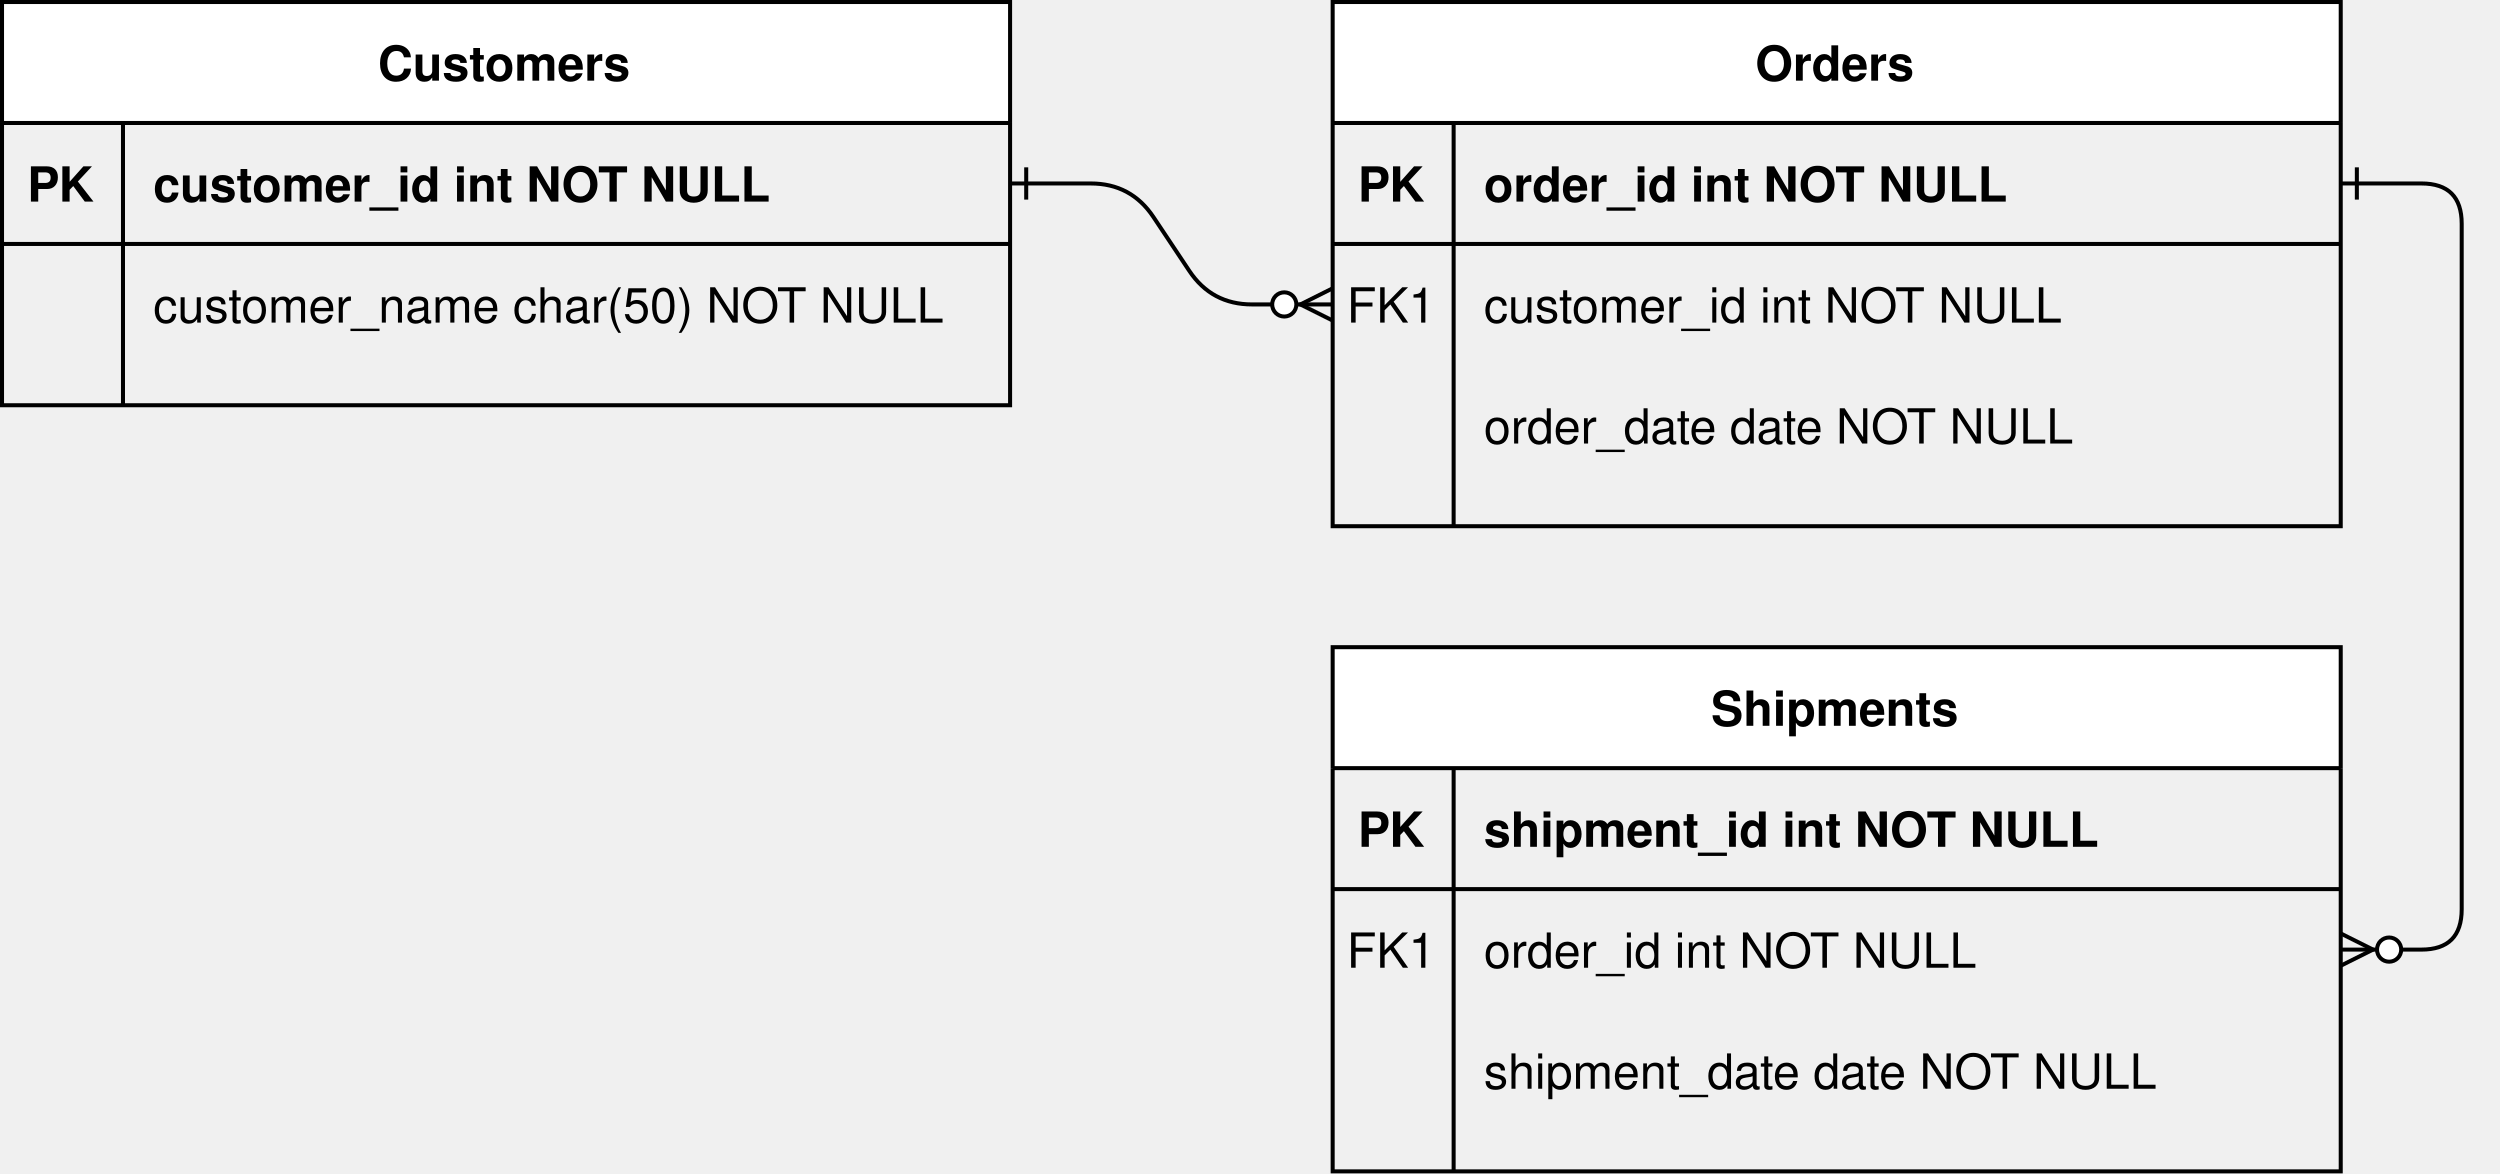
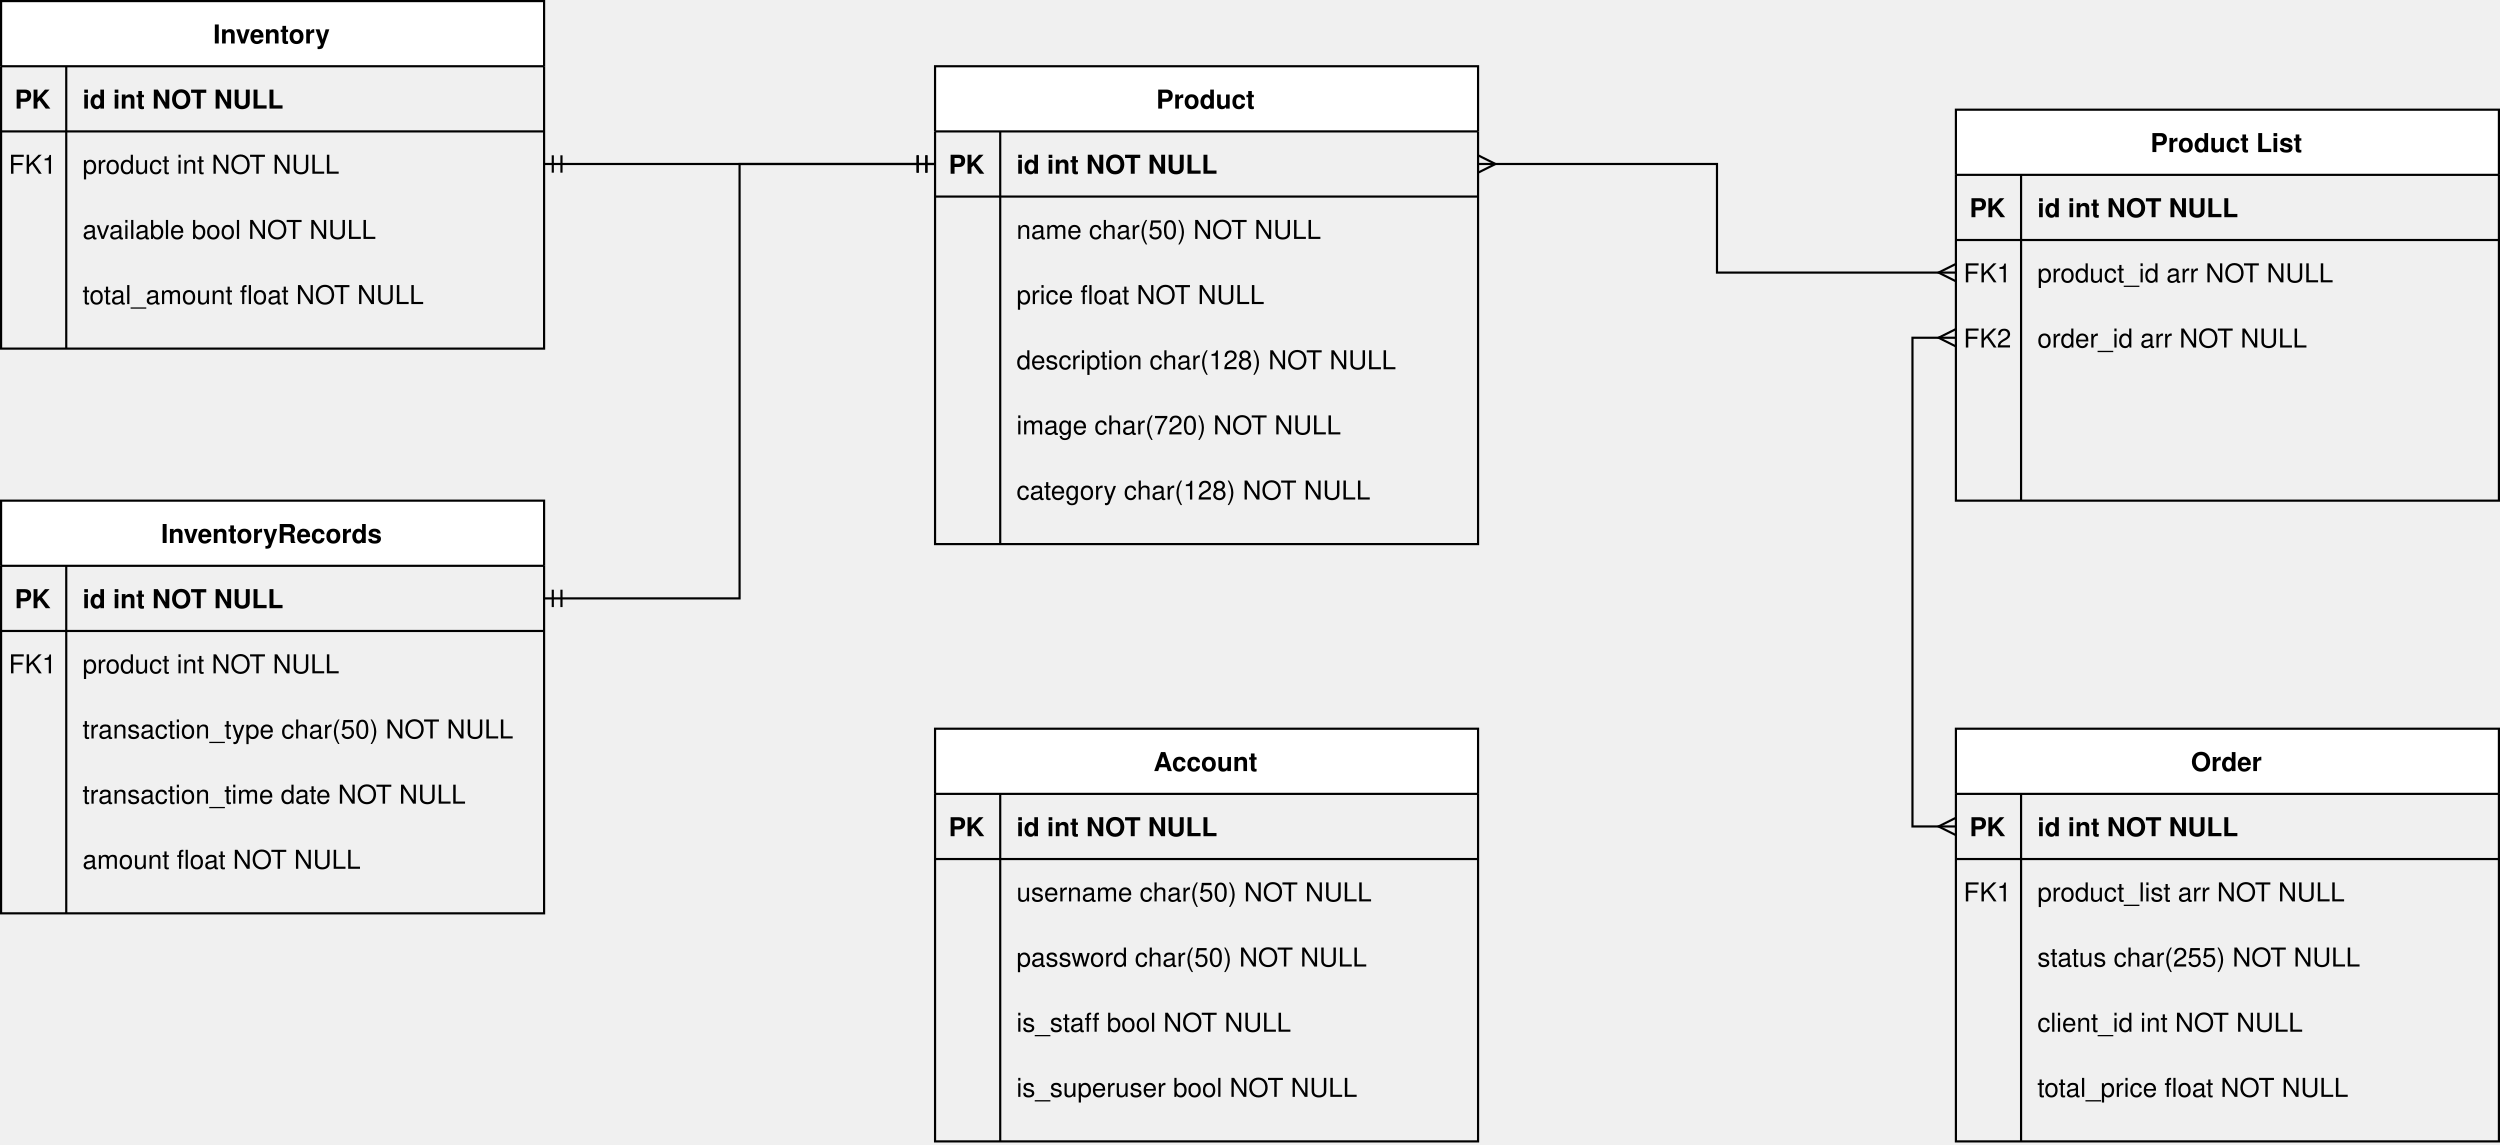
- <svg xmlns="http://www.w3.org/2000/svg" version="1.1" width="620px" height="291px" viewBox="-0.5 -0.5 620 291" content="&lt;mxfile host=&quot;app.diagrams.net&quot; modified=&quot;2021-02-26T13:28:51.896Z&quot; agent=&quot;5.0 (X11; Linux x86_64) AppleWebKit/537.36 (KHTML, like Gecko) Chrome/88.0.432.96 Safari/537.36&quot; etag=&quot;DoOVMJ1wQ4ouG0kxZQf6&quot; version=&quot;14.2.9&quot; type=&quot;github&quot;&gt;&lt;diagram id=&quot;R2lEEEUBdFMjLlhIrx00&quot; name=&quot;Page-1&quot;&gt;7Vttb5s6GP01SHcfVoEJSfuxYckmLbmr2m77eOWCA9YIRsZ526+fDTaEOGlhd2m8JlLUwMMTg59zfGyfJpbrz9cfKcziKQlRYgE7XFvuBwsABwCXv4nIpowMbgZlIKI4lEl14AH/RDJoy+gChyhvJDJCEoazZjAgaYoC1ohBSsmqmTYjSfOuGYyQFngIYKJHv+OQxWX02rPr+CeEo1jd2bHllTlUyTKQxzAkq0YIrdmYpEw+4h2ic5iilPErU0h/IGp5o5gx0dNbC4z5ayayryJCogTBDOdXAZnzcJDzlPEMznEiyrzV0FA2xG/njizXp4Sw8mi+9lEisFIwlM80PnC1qgMV7bb4gP9+uZn8sFn6aeV+Y9NpdDd4ei9bWcJkIesra8M2quAo5PWXp/xWmG3uUQIZJumovjJEaXgr0OVJo/ufiJJHMoUp7/wwZ5Cy+hpJZfoY88dzPzgqRZ7b/FzvmnzOnCxogJ7pD+hJSkIaIfZMYl8CHjbYJiv3EZE5YnTDE1Y1xyomxdv8UkFaFGXZZCmUTIqqBqt73BFcEEsOTLcn21HDUlFSNVF2XX5qG+adhno7DfV3GypLozXED7Y6XocKFnVhFHhjlHJbMsoZGEapnt1kgnP9u5TqNxsCtveqlNIZ9YWGiOYar7iiZ+KQwaeCQQUJ5BTmChbwSYlBnHL9LVkSkCSBWY6L9DIS4yScwA1ZMNWQOhvO8BqF9+UMJnI5/ya8sVxSTMwFitXiMkxwlPLjgFNO3HFIUc6fZQJzJjMOknKJKEPrZ1mksPF2QFbDfYtlwNvHMtc+TKgGgl3hcl8WAAUU7zrDMLnnCwWYRgVmTUhEXUNKskc1+kQgE0RDdLRE5VRdFJ8PdZ8kRCCbloJQpBWd84b8xbvr21ee5fEH8Pm5U5/zl0inzCdpzijEBRyIA7VCAqwhI5m8T4Jm6jGoLKY4fiKM8Zn/EKzP0vplrCW2bktoj4ZsT0P27nMXbAnv6ywpVDvGYYjSckiKdSKs8d4D5d76VzXfBWN3ILbEw22NxxYA7mvW39PqT4QQ/sc/5APr1i5V+98vj+Lv18nEqpa6JsGjdLHMHeYZDHAaTcpP9nfw846B39o6OJ7Aa+LZP2el3L8q+zNK2T+1Ug40ZMefnS7gvtJYbAlAvzUAp5LGa63gwSLnfS7VEeyRRuOweFEX/zhYpujgzUUHj6ODN6fWQeUa/ia0ZqngTevyn0oFHd3PK1eIIWSIx+XbWchge7RMkUFH3zk/xDibF6J18To0rwNct5S343kdjr4lPqOpq8Pm2mm/OzPF7XD07fZbsjsq6ho8nekb5FwK4sXz6AqiMbOcvjc+I8nssNzsLpkntz0cfRv+V/seFVcN1kh981yZwmdle3TAyhQpBP9vd3yRQoOdD6BvxQ0cfC3rXxHVXB1U5d23VjxD96MDYsaooW5/+NLDv9gf1tZXOzp/1cM+GmQX+6PlcPz77A/wtu0PYL79AXT746V/ap6T99EBQWOmuIv3cSy9PLn3AXTvw8DB2Lb+5hsfQDc+KnVM4Vys9IMY0n88+93ZLPpNskD4af3jlvKr4PUvktzRLw==&lt;/diagram&gt;&lt;/mxfile&gt;" resource="https://app.diagrams.net/?libs=general;er#Hbrunocamposal%2Fekommerce%2Fmaster%2FDER-ekommerce.svg">
+ <svg xmlns="http://www.w3.org/2000/svg" version="1.1" width="1151px" height="527px" viewBox="-0.5 -0.5 1151 527" content="&lt;mxfile host=&quot;app.diagrams.net&quot; modified=&quot;2021-03-08T19:41:53.721Z&quot; agent=&quot;5.0 (X11; Linux x86_64) AppleWebKit/537.36 (KHTML, like Gecko) Chrome/89.0.439.82 Safari/537.36&quot; etag=&quot;RpSa9eDzTkPslUKpKzpz&quot; version=&quot;14.4.3&quot; type=&quot;github&quot;&gt;&lt;diagram id=&quot;R2lEEEUBdFMjLlhIrx00&quot; name=&quot;Page-1&quot;&gt;7V1bc6M2FP41nmkfkjEQfHmMnct21ulmsmm7fcooINt0MaJCTuz++kogfInAxgbMiWHHs7GEuJ1P+iR950huGcPZ4p4if/pAbOy29La9aBk3LV3XuprB/4icZZRjipTImFDHloXWGd+d/7DMbMvcuWPjYKsgI8Rljr+daRHPwxbbykOUkvftYmPibt/VRxOsZHy3kKvm/uXYbBrl9sz2Ov8LdibT+M5aWx6ZobiwzAimyCbvW1l4we6Ix+QjPmI6Qx72GD/ygOhPTFvm7ZQx8abXLf2Of8ai9OWEkImLke8ElxaZ8Wwr4EXuxmjmuMLMGxcayAvx2xm3LWNICWHRt9liiF2BVQxD9Ex3KUdXdqDiuhlOGF68LUc/28z78m78yR4eJo/d1wuJ/Rty59K+36gdPR43EFvGVue28sVXhl5F1iBgiDJZOYw2z+BwM+R4/FTjRgvTrov8wAmLRzlTx7VHaEnmLL5QnBqMnQW2n6K6IcryajLiFxNJcXFh5e/yYcRh5DoTj3+3+KuLOw4oDvizjFDAZAnVONJeb5gyvNjIksa6x2SGGV3yIvKoGVcp2VCuTDNKv6+rnR6XmW5Wub7MRLIeTVbXXsPDv0iEDkDLUNBKBYq/OnOQ+8SbIPImIWbbkAi72pT4z4hOMJMZPnGERW/fcNQIQuM7rjskLhHIesTDcbHw5cwB//DXHbYvzZbJH2DI09o6zT+iOGVD4gWM8hoiboU5UO9YgDVgxJf3cfE4fgwqjSm+vxLGeJtKg3Vnrd6PtcTWaGeD1igL2SsF2cevh2BL+LuO3ZDNpo5tYy9qkoKB0RrvBCgT7b+y+UcwPjbEjHgYmfHYAMA4pf1Nxf68+FBvXbedkP5///Ys/v9jNGqtug9IwMSMGJUdBD6yHG8yis7sfEDOLAO5RXpL0k+JZKfOHNkukSM7VXNkV0H27qsGsC1mBKCTGYCqSLGnGNynxJ5b7MV1AhaN5z9wIzgw9hJj4WhBIcJ+Q4TlEGG/aiKMp+JHQguLBvuZzV8VDWqaYm4+/WXzQKgcU0R/4VPFX+vCg9nhqoAHe/9O+VDeubof3Ty/eU/W/XOgX1yp8NWSCBXIsnJjKhFq+gmZMBlbVb8C2PYy2X9H3a2ECpOfR1WgLNfh7/DCT9MT5srgsMjIg0WCBYYIVZGpIcJiiNCsnAhVAQtg48vRtq6AEaEqMzHCkPviU8fC/AC3Jqo1GaYABmV2rKk92W+e4C0iL15z79eF8cH9lXmwp3VKw6zWHdgB/hYtu2wPxQGmqR3YOXnAVlUXsMyhdmmND+xA7MD0bqqvpEZMeYD6eDhTVu4G01S3zKf2g63qKmBqVH0p0hN2VqJHkVBBYcL4Zg0TFs6ElfvB9HzKPiwaXFVUuDQYm3fD3ugNOW5oLb39SohbFyY8AC0w8m8zJjxa/o3IEbIjTB0UAmx9mQDYUXkB6b/qiDDSf9GMzMMBYe0F4BTEwAwMVQH4MR7TN/Jv74P4m9XBtcKweLwa8Tfj0OTzib/6eYu/OnzxV08Uf5PEjTopvwcAB6Zba0b5ZdFk5cqv/okG+fvtD1/21dVBvodmQuoIw37Ndm2ifg8AC4rckQBeLYnwqGi33XLHKYXfRGzjC38GIjxm7hzVXThqh6EK7U2c226ooNCgoWr2DQ0WQ4PVq75Gvg0hwPNgVHkB8aCqQdk4sKjjM4d48bhQ03vnMjAsEjQwjJgvVL5hRMjrIIx82z/AZ0QTGCOqcpMzEzt4SS7s6mczSS4SLjBcmE9RarhwBxf2KufCfAoIfC7sweLCK1WVsBDDk3BFUTM03IEYGDpUALy2rCieIwWmzxUSsAezg0ICDtkO8bK98U8rCbwmPuD4drmzJztleEDi433q6ICjYqdgdWx1jA0oEDYovVsTGVASQZ4yMCDx8T5RXMAx1gcW+6tOq+YBpucZGVAgXFBoMOfueQ0Pwo0LSNipD2DTO978UdWFw4SartjbR0HwTqjdUOEuwKBwYcIiiIYLC+HC6oMDci6YAE+Gafp7VWSYsIhB7p4SvAQMjcets1oiWyRkYOiw+fGAsuiw8siAnAsj4NNhBxgdJogSKzqc+5iKSXNDiWmwQaHEuI1u4IHtCY4FU048UzIhHnJv17kDSuaejW1pvXWZEQnNLsTxfzBjS+kwQ3NGeNaUzVx5NHSnXYtfi+MZt08z5NnfQtzCA3eOeIfw2tizk4rx7I1C0RuIx07FJt4/icypJUvtXBHGYlJPK6ilqCAUu4g5b9tPUjxq6kR4tbslbz98fhakNrMauTSVTS6NrN1UIb/xlgydOqeu0Rgkn9/MhLPOOfn5EvYcOG9PZlSb4YxKTHVSXItNLovEDszQpAnkLospK/domupMHPIml0dBACyU21QnyOe4yWWRUIFhwiaMuywmrNynaZ55FLcJLIo77vo2d3ajyAuQJdb4vbCl34R57AQOCil2mt99K4sUq3dudvKpJOBZsQPsh986qnKxxYpOGPxmI4ZrzIhpoIFhxCYCuDRGrNy/2TnzIOAOsCjgjjoub/b+3YMVFCLsdhQ8TuDUxAuH/dj4/re41KUpUzcLeeUwsYwTHn/fH5uJjbNEcn1amIrPg+BA3ene2utA1VNW05zGgdpVu8rV7tDtkRM0K0L5EfPjTwR2s3pPe6W17ForYfl8dd0U1obiPe2qPe6Ze0+7wLSxnqqNNd7TA7GDMgbq13q9fL65yB6mrNx72lc94+fmPe0DWyPfVx3W0nv6Ei6WR5TWeEKYhhYUMuw1voKyyLByB2pPdRXcfT0vbawHzFvQU70FhNqYNlSYjhUYKmzGhWVRYfVu016+kEn4RAhsVNj7FNvRlsl2wAd+fVXRaNiuILar3CXaP/PtQPrAtgPpqyNtgPYuc5oLfLuPflfB4+z9nsvWfqfnsnXiJaMHiSSn8Xj2e1XWjXY964aRsWqkTRrzVg2epISwjWP3FPnTB2JjUeJ/&lt;/diagram&gt;&lt;/mxfile&gt;" resource="https://app.diagrams.net/#Hbrunocamposal%2Fekommerce%2Fmaster%2FDER-ekommerce.svg">
  <defs>
-     <clipPath id="mx-clip-330-30-30-30-0">
-       <rect x="330" y="30" width="30" height="30" />
-     </clipPath>
-     <clipPath id="mx-clip-366-30-214-30-0">
-       <rect x="366" y="30" width="214" height="30" />
-     </clipPath>
-     <clipPath id="mx-clip-330-60-30-30-0">
-       <rect x="330" y="60" width="30" height="30" />
-     </clipPath>
-     <clipPath id="mx-clip-366-60-214-30-0">
-       <rect x="366" y="60" width="214" height="30" />
-     </clipPath>
-     <clipPath id="mx-clip-366-90-214-30-0">
-       <rect x="366" y="90" width="214" height="30" />
-     </clipPath>
-     <clipPath id="mx-clip-330-190-30-30-0">
-       <rect x="330" y="190" width="30" height="30" />
-     </clipPath>
-     <clipPath id="mx-clip-366-190-214-30-0">
-       <rect x="366" y="190" width="214" height="30" />
-     </clipPath>
-     <clipPath id="mx-clip-330-220-30-30-0">
-       <rect x="330" y="220" width="30" height="30" />
-     </clipPath>
-     <clipPath id="mx-clip-366-220-214-30-0">
-       <rect x="366" y="220" width="214" height="30" />
-     </clipPath>
-     <clipPath id="mx-clip-366-250-214-30-0">
-       <rect x="366" y="250" width="214" height="30" />
+     <clipPath id="mx-clip-900-365-30-30-0">
+       <rect x="900" y="365" width="30" height="30" />
+     </clipPath>
+     <clipPath id="mx-clip-936-365-214-30-0">
+       <rect x="936" y="365" width="214" height="30" />
+     </clipPath>
+     <clipPath id="mx-clip-900-395-30-30-0">
+       <rect x="900" y="395" width="30" height="30" />
+     </clipPath>
+     <clipPath id="mx-clip-936-395-214-30-0">
+       <rect x="936" y="395" width="214" height="30" />
+     </clipPath>
+     <clipPath id="mx-clip-936-425-214-30-0">
+       <rect x="936" y="425" width="214" height="30" />
+     </clipPath>
+     <clipPath id="mx-clip-936-455-214-30-0">
+       <rect x="936" y="455" width="214" height="30" />
+     </clipPath>
+     <clipPath id="mx-clip-936-485-214-30-0">
+       <rect x="936" y="485" width="214" height="30" />
    </clipPath>
    <clipPath id="mx-clip-0-30-30-30-0">
      <rect x="0" y="30" width="30" height="30" />
    </clipPath>
    <clipPath id="mx-clip-36-30-214-30-0">
      <rect x="36" y="30" width="214" height="30" />
    </clipPath>
+     <clipPath id="mx-clip-0-60-30-30-0">
+       <rect x="0" y="60" width="30" height="30" />
+     </clipPath>
    <clipPath id="mx-clip-36-60-214-30-0">
      <rect x="36" y="60" width="214" height="30" />
    </clipPath>
+     <clipPath id="mx-clip-36-90-214-30-0">
+       <rect x="36" y="90" width="214" height="30" />
+     </clipPath>
+     <clipPath id="mx-clip-36-120-214-30-0">
+       <rect x="36" y="120" width="214" height="30" />
+     </clipPath>
+     <clipPath id="mx-clip-430-60-30-30-0">
+       <rect x="430" y="60" width="30" height="30" />
+     </clipPath>
+     <clipPath id="mx-clip-466-60-214-30-0">
+       <rect x="466" y="60" width="214" height="30" />
+     </clipPath>
+     <clipPath id="mx-clip-466-90-214-30-0">
+       <rect x="466" y="90" width="214" height="30" />
+     </clipPath>
+     <clipPath id="mx-clip-466-120-214-30-0">
+       <rect x="466" y="120" width="214" height="30" />
+     </clipPath>
+     <clipPath id="mx-clip-466-150-214-30-0">
+       <rect x="466" y="150" width="214" height="30" />
+     </clipPath>
+     <clipPath id="mx-clip-466-180-214-30-0">
+       <rect x="466" y="180" width="214" height="30" />
+     </clipPath>
+     <clipPath id="mx-clip-466-210-214-30-0">
+       <rect x="466" y="210" width="214" height="30" />
+     </clipPath>
+     <clipPath id="mx-clip-430-365-30-30-0">
+       <rect x="430" y="365" width="30" height="30" />
+     </clipPath>
+     <clipPath id="mx-clip-466-365-214-30-0">
+       <rect x="466" y="365" width="214" height="30" />
+     </clipPath>
+     <clipPath id="mx-clip-466-395-214-30-0">
+       <rect x="466" y="395" width="214" height="30" />
+     </clipPath>
+     <clipPath id="mx-clip-466-425-214-30-0">
+       <rect x="466" y="425" width="214" height="30" />
+     </clipPath>
+     <clipPath id="mx-clip-466-455-214-30-0">
+       <rect x="466" y="455" width="214" height="30" />
+     </clipPath>
+     <clipPath id="mx-clip-466-485-214-30-0">
+       <rect x="466" y="485" width="214" height="30" />
+     </clipPath>
+     <clipPath id="mx-clip-0-260-30-30-0">
+       <rect x="0" y="260" width="30" height="30" />
+     </clipPath>
+     <clipPath id="mx-clip-36-260-214-30-0">
+       <rect x="36" y="260" width="214" height="30" />
+     </clipPath>
+     <clipPath id="mx-clip-0-290-30-30-0">
+       <rect x="0" y="290" width="30" height="30" />
+     </clipPath>
+     <clipPath id="mx-clip-36-290-214-30-0">
+       <rect x="36" y="290" width="214" height="30" />
+     </clipPath>
+     <clipPath id="mx-clip-36-320-214-30-0">
+       <rect x="36" y="320" width="214" height="30" />
+     </clipPath>
+     <clipPath id="mx-clip-36-350-214-30-0">
+       <rect x="36" y="350" width="214" height="30" />
+     </clipPath>
+     <clipPath id="mx-clip-36-380-214-30-0">
+       <rect x="36" y="380" width="214" height="30" />
+     </clipPath>
+     <clipPath id="mx-clip-900-80-30-30-0">
+       <rect x="900" y="80" width="30" height="30" />
+     </clipPath>
+     <clipPath id="mx-clip-936-80-214-30-0">
+       <rect x="936" y="80" width="214" height="30" />
+     </clipPath>
+     <clipPath id="mx-clip-900-110-30-30-0">
+       <rect x="900" y="110" width="30" height="30" />
+     </clipPath>
+     <clipPath id="mx-clip-936-110-214-30-0">
+       <rect x="936" y="110" width="214" height="30" />
+     </clipPath>
+     <clipPath id="mx-clip-900-140-30-30-0">
+       <rect x="900" y="140" width="30" height="30" />
+     </clipPath>
+     <clipPath id="mx-clip-936-140-214-30-0">
+       <rect x="936" y="140" width="214" height="30" />
+     </clipPath>
  </defs>
  <g>
-     <path d="M 250 45 L 270 45 Q 280 45 285.55 53.32 L 294.45 66.68 Q 300 75 310 75 L 330 75" fill="none" stroke="#000000" stroke-miterlimit="10" pointer-events="stroke" />
-     <path d="M 254 41 L 254 49" fill="none" stroke="#000000" stroke-miterlimit="10" pointer-events="all" />
-     <ellipse cx="318" cy="75" rx="3" ry="3" fill="#ffffff" stroke="#000000" pointer-events="all" />
-     <path d="M 330 71 L 322 75 L 330 79" fill="none" stroke="#000000" stroke-miterlimit="10" pointer-events="all" />
-     <path d="M 580 45 L 600 45 Q 610 45 610 55 L 610 225 Q 610 235 600 235 L 580 235" fill="none" stroke="#000000" stroke-miterlimit="10" pointer-events="stroke" />
-     <path d="M 584 41 L 584 49" fill="none" stroke="#000000" stroke-miterlimit="10" pointer-events="all" />
-     <ellipse cx="592" cy="235" rx="3" ry="3" fill="#ffffff" stroke="#000000" pointer-events="all" />
-     <path d="M 580 239 L 588 235 L 580 231" fill="none" stroke="#000000" stroke-miterlimit="10" pointer-events="all" />
-     <path d="M 330 30 L 330 0 L 580 0 L 580 30" fill="#ffffff" stroke="#000000" stroke-miterlimit="10" pointer-events="all" />
-     <path d="M 330 30 L 330 130 L 580 130 L 580 30" fill="none" stroke="#000000" stroke-miterlimit="10" pointer-events="none" />
-     <path d="M 330 30 L 580 30" fill="none" stroke="#000000" stroke-miterlimit="10" pointer-events="none" />
-     <path d="M 360 30 L 360 130" fill="none" stroke="#000000" stroke-miterlimit="10" pointer-events="none" />
-     <g fill="#000000" font-family="Helvetica" font-weight="bold" pointer-events="none" text-anchor="middle" font-size="12px">
-       <text x="454.5" y="19.5">Orders</text>
-     </g>
-     <path d="M 330 30 M 580 30 M 580 60 L 330 60" fill="none" stroke="#000000" stroke-miterlimit="10" pointer-events="none" />
-     <path d="M 330 30 M 360 30 M 360 60 M 330 60" fill="none" stroke="#000000" stroke-miterlimit="10" pointer-events="none" />
-     <g fill="#000000" font-family="Helvetica" font-weight="bold" pointer-events="none" clip-path="url(#mx-clip-330-30-30-30-0)" text-anchor="middle" font-size="12px">
-       <text x="344.5" y="49.5">PK</text>
-     </g>
-     <path d="M 360 30 M 580 30 M 580 60 M 360 60" fill="none" stroke="#000000" stroke-miterlimit="10" pointer-events="none" />
-     <g fill="#000000" font-family="Helvetica" font-weight="bold" text-decoration="underline" pointer-events="none" clip-path="url(#mx-clip-366-30-214-30-0)" font-size="12px">
-       <text x="367.5" y="49.5">order_id int NOT NULL </text>
-     </g>
-     <path d="M 330 60 M 580 60 M 580 90 M 330 90" fill="none" stroke="#000000" stroke-miterlimit="10" pointer-events="none" />
-     <path d="M 330 60 M 360 60 M 360 90 M 330 90" fill="none" stroke="#000000" stroke-miterlimit="10" pointer-events="none" />
-     <g fill="#000000" font-family="Helvetica" pointer-events="none" clip-path="url(#mx-clip-330-60-30-30-0)" text-anchor="middle" font-size="12px">
-       <text x="344.5" y="79.5">FK1</text>
-     </g>
-     <path d="M 360 60 M 580 60 M 580 90 M 360 90" fill="none" stroke="#000000" stroke-miterlimit="10" pointer-events="none" />
-     <g fill="#000000" font-family="Helvetica" pointer-events="none" clip-path="url(#mx-clip-366-60-214-30-0)" font-size="12px">
-       <text x="367.5" y="79.5">customer_id int NOT NULL</text>
-     </g>
-     <path d="M 330 90 M 580 90 M 580 120 M 330 120" fill="none" stroke="#000000" stroke-miterlimit="10" pointer-events="none" />
-     <path d="M 330 90 M 360 90 M 360 120 M 330 120" fill="none" stroke="#000000" stroke-miterlimit="10" pointer-events="none" />
-     <path d="M 360 90 M 580 90 M 580 120 M 360 120" fill="none" stroke="#000000" stroke-miterlimit="10" pointer-events="none" />
-     <g fill="#000000" font-family="Helvetica" pointer-events="none" clip-path="url(#mx-clip-366-90-214-30-0)" font-size="12px">
-       <text x="367.5" y="109.5">order_date date NOT NULL</text>
-     </g>
-     <path d="M 330 190 L 330 160 L 580 160 L 580 190" fill="#ffffff" stroke="#000000" stroke-miterlimit="10" pointer-events="none" />
-     <path d="M 330 190 L 330 290 L 580 290 L 580 190" fill="none" stroke="#000000" stroke-miterlimit="10" pointer-events="none" />
-     <path d="M 330 190 L 580 190" fill="none" stroke="#000000" stroke-miterlimit="10" pointer-events="none" />
-     <path d="M 360 190 L 360 290" fill="none" stroke="#000000" stroke-miterlimit="10" pointer-events="none" />
-     <g fill="#000000" font-family="Helvetica" font-weight="bold" pointer-events="none" text-anchor="middle" font-size="12px">
-       <text x="454.5" y="179.5">Shipments</text>
-     </g>
-     <path d="M 330 190 M 580 190 M 580 220 L 330 220" fill="none" stroke="#000000" stroke-miterlimit="10" pointer-events="none" />
-     <path d="M 330 190 M 360 190 M 360 220 M 330 220" fill="none" stroke="#000000" stroke-miterlimit="10" pointer-events="none" />
-     <g fill="#000000" font-family="Helvetica" font-weight="bold" pointer-events="none" clip-path="url(#mx-clip-330-190-30-30-0)" text-anchor="middle" font-size="12px">
-       <text x="344.5" y="209.5">PK</text>
-     </g>
-     <path d="M 360 190 M 580 190 M 580 220 M 360 220" fill="none" stroke="#000000" stroke-miterlimit="10" pointer-events="none" />
-     <g fill="#000000" font-family="Helvetica" font-weight="bold" text-decoration="underline" pointer-events="none" clip-path="url(#mx-clip-366-190-214-30-0)" font-size="12px">
-       <text x="367.5" y="209.5">shipment_id int NOT NULL </text>
-     </g>
-     <path d="M 330 220 M 580 220 M 580 250 M 330 250" fill="none" stroke="#000000" stroke-miterlimit="10" pointer-events="none" />
-     <path d="M 330 220 M 360 220 M 360 250 M 330 250" fill="none" stroke="#000000" stroke-miterlimit="10" pointer-events="none" />
-     <g fill="#000000" font-family="Helvetica" pointer-events="none" clip-path="url(#mx-clip-330-220-30-30-0)" text-anchor="middle" font-size="12px">
-       <text x="344.5" y="239.5">FK1</text>
-     </g>
-     <path d="M 360 220 M 580 220 M 580 250 M 360 250" fill="none" stroke="#000000" stroke-miterlimit="10" pointer-events="none" />
-     <g fill="#000000" font-family="Helvetica" pointer-events="none" clip-path="url(#mx-clip-366-220-214-30-0)" font-size="12px">
-       <text x="367.5" y="239.5">order_id int NOT NULL</text>
-     </g>
-     <path d="M 330 250 M 580 250 M 580 280 M 330 280" fill="none" stroke="#000000" stroke-miterlimit="10" pointer-events="none" />
-     <path d="M 330 250 M 360 250 M 360 280 M 330 280" fill="none" stroke="#000000" stroke-miterlimit="10" pointer-events="none" />
-     <path d="M 360 250 M 580 250 M 580 280 M 360 280" fill="none" stroke="#000000" stroke-miterlimit="10" pointer-events="none" />
-     <g fill="#000000" font-family="Helvetica" pointer-events="none" clip-path="url(#mx-clip-366-250-214-30-0)" font-size="12px">
-       <text x="367.5" y="269.5">shipment_date date NOT NULL</text>
+     <path d="M 900 365 L 900 335 L 1150 335 L 1150 365" fill="#ffffff" stroke="#000000" stroke-miterlimit="10" pointer-events="all" />
+     <path d="M 900 365 L 900 525 L 1150 525 L 1150 365" fill="none" stroke="#000000" stroke-miterlimit="10" pointer-events="none" />
+     <path d="M 900 365 L 1150 365" fill="none" stroke="#000000" stroke-miterlimit="10" pointer-events="none" />
+     <path d="M 930 365 L 930 525" fill="none" stroke="#000000" stroke-miterlimit="10" pointer-events="none" />
+     <g fill="#000000" font-family="Helvetica" font-weight="bold" pointer-events="none" text-anchor="middle" font-size="12px">
+       <text x="1024.5" y="354.5">Order</text>
+     </g>
+     <path d="M 900 365 M 1150 365 M 1150 395 L 900 395" fill="none" stroke="#000000" stroke-miterlimit="10" pointer-events="none" />
+     <path d="M 900 365 M 930 365 M 930 395 M 900 395" fill="none" stroke="#000000" stroke-miterlimit="10" pointer-events="none" />
+     <g fill="#000000" font-family="Helvetica" font-weight="bold" pointer-events="none" clip-path="url(#mx-clip-900-365-30-30-0)" text-anchor="middle" font-size="12px">
+       <text x="914.5" y="384.5">PK</text>
+     </g>
+     <path d="M 930 365 M 1150 365 M 1150 395 M 930 395" fill="none" stroke="#000000" stroke-miterlimit="10" pointer-events="none" />
+     <g fill="#000000" font-family="Helvetica" font-weight="bold" text-decoration="underline" pointer-events="none" clip-path="url(#mx-clip-936-365-214-30-0)" font-size="12px">
+       <text x="937.5" y="384.5">id int NOT NULL </text>
+     </g>
+     <path d="M 900 395 M 1150 395 M 1150 425 M 900 425" fill="none" stroke="#000000" stroke-miterlimit="10" pointer-events="none" />
+     <path d="M 900 395 M 930 395 M 930 425 M 900 425" fill="none" stroke="#000000" stroke-miterlimit="10" pointer-events="none" />
+     <g fill="#000000" font-family="Helvetica" pointer-events="none" clip-path="url(#mx-clip-900-395-30-30-0)" text-anchor="middle" font-size="12px">
+       <text x="914.5" y="414.5">FK1</text>
+     </g>
+     <path d="M 930 395 M 1150 395 M 1150 425 M 930 425" fill="none" stroke="#000000" stroke-miterlimit="10" pointer-events="none" />
+     <g fill="#000000" font-family="Helvetica" pointer-events="none" clip-path="url(#mx-clip-936-395-214-30-0)" font-size="12px">
+       <text x="937.5" y="414.5">product_list arr NOT NULL</text>
+     </g>
+     <path d="M 900 425 M 1150 425 M 1150 455 M 900 455" fill="none" stroke="#000000" stroke-miterlimit="10" pointer-events="none" />
+     <path d="M 900 425 M 930 425 M 930 455 M 900 455" fill="none" stroke="#000000" stroke-miterlimit="10" pointer-events="none" />
+     <path d="M 930 425 M 1150 425 M 1150 455 M 930 455" fill="none" stroke="#000000" stroke-miterlimit="10" pointer-events="none" />
+     <g fill="#000000" font-family="Helvetica" pointer-events="none" clip-path="url(#mx-clip-936-425-214-30-0)" font-size="12px">
+       <text x="937.5" y="444.5">status char(255) NOT NULL</text>
+     </g>
+     <path d="M 900 455 M 1150 455 M 1150 485 M 900 485" fill="none" stroke="#000000" stroke-miterlimit="10" pointer-events="none" />
+     <path d="M 900 455 M 930 455 M 930 485 M 900 485" fill="none" stroke="#000000" stroke-miterlimit="10" pointer-events="none" />
+     <path d="M 930 455 M 1150 455 M 1150 485 M 930 485" fill="none" stroke="#000000" stroke-miterlimit="10" pointer-events="none" />
+     <g fill="#000000" font-family="Helvetica" pointer-events="none" clip-path="url(#mx-clip-936-455-214-30-0)" font-size="12px">
+       <text x="937.5" y="474.5">client_id int NOT NULL</text>
+     </g>
+     <path d="M 900 485 M 1150 485 M 1150 515 M 900 515" fill="none" stroke="#000000" stroke-miterlimit="10" pointer-events="none" />
+     <path d="M 900 485 M 930 485 M 930 515 M 900 515" fill="none" stroke="#000000" stroke-miterlimit="10" pointer-events="none" />
+     <path d="M 930 485 M 1150 485 M 1150 515 M 930 515" fill="none" stroke="#000000" stroke-miterlimit="10" pointer-events="none" />
+     <g fill="#000000" font-family="Helvetica" pointer-events="none" clip-path="url(#mx-clip-936-485-214-30-0)" font-size="12px">
+       <text x="937.5" y="504.5">total_price float NOT NULL</text>
    </g>
    <path d="M 0 30 L 0 0 L 250 0 L 250 30" fill="#ffffff" stroke="#000000" stroke-miterlimit="10" pointer-events="none" />
-     <path d="M 0 30 L 0 100 L 250 100 L 250 30" fill="none" stroke="#000000" stroke-miterlimit="10" pointer-events="none" />
+     <path d="M 0 30 L 0 160 L 250 160 L 250 30" fill="none" stroke="#000000" stroke-miterlimit="10" pointer-events="none" />
    <path d="M 0 30 L 250 30" fill="none" stroke="#000000" stroke-miterlimit="10" pointer-events="none" />
-     <path d="M 30 30 L 30 100" fill="none" stroke="#000000" stroke-miterlimit="10" pointer-events="none" />
-     <g fill="#000000" font-family="Helvetica" font-weight="bold" pointer-events="none" text-anchor="middle" font-size="12px">
-       <text x="124.5" y="19.5">Customers</text>
+     <path d="M 30 30 L 30 160" fill="none" stroke="#000000" stroke-miterlimit="10" pointer-events="none" />
+     <g fill="#000000" font-family="Helvetica" font-weight="bold" pointer-events="none" text-anchor="middle" font-size="12px">
+       <text x="124.5" y="19.5">Inventory</text>
    </g>
    <path d="M 0 30 M 250 30 M 250 60 L 0 60" fill="none" stroke="#000000" stroke-miterlimit="10" pointer-events="none" />
    <path d="M 0 30 M 30 30 M 30 60 M 0 60" fill="none" stroke="#000000" stroke-miterlimit="10" pointer-events="none" />
    <g fill="#000000" font-family="Helvetica" font-weight="bold" pointer-events="none" clip-path="url(#mx-clip-0-30-30-30-0)" text-anchor="middle" font-size="12px">
      <text x="14.5" y="49.5">PK</text>
    </g>
    <path d="M 30 30 M 250 30 M 250 60 M 30 60" fill="none" stroke="#000000" stroke-miterlimit="10" pointer-events="none" />
    <g fill="#000000" font-family="Helvetica" font-weight="bold" text-decoration="underline" pointer-events="none" clip-path="url(#mx-clip-36-30-214-30-0)" font-size="12px">
-       <text x="37.5" y="49.5">customer_id int NOT NULL </text>
+       <text x="37.5" y="49.5">id int NOT NULL </text>
    </g>
    <path d="M 0 60 M 250 60 M 250 90 M 0 90" fill="none" stroke="#000000" stroke-miterlimit="10" pointer-events="none" />
    <path d="M 0 60 M 30 60 M 30 90 M 0 90" fill="none" stroke="#000000" stroke-miterlimit="10" pointer-events="none" />
+     <g fill="#000000" font-family="Helvetica" pointer-events="none" clip-path="url(#mx-clip-0-60-30-30-0)" text-anchor="middle" font-size="12px">
+       <text x="14.5" y="79.5">FK1</text>
+     </g>
    <path d="M 30 60 M 250 60 M 250 90 M 30 90" fill="none" stroke="#000000" stroke-miterlimit="10" pointer-events="none" />
    <g fill="#000000" font-family="Helvetica" pointer-events="none" clip-path="url(#mx-clip-36-60-214-30-0)" font-size="12px">
-       <text x="37.5" y="79.5">customer_name char(50) NOT NULL</text>
-     </g>
+       <text x="37.5" y="79.5">product int NOT NULL</text>
+     </g>
+     <path d="M 0 90 M 250 90 M 250 120 M 0 120" fill="none" stroke="#000000" stroke-miterlimit="10" pointer-events="none" />
+     <path d="M 0 90 M 30 90 M 30 120 M 0 120" fill="none" stroke="#000000" stroke-miterlimit="10" pointer-events="none" />
+     <path d="M 30 90 M 250 90 M 250 120 M 30 120" fill="none" stroke="#000000" stroke-miterlimit="10" pointer-events="none" />
+     <g fill="#000000" font-family="Helvetica" pointer-events="none" clip-path="url(#mx-clip-36-90-214-30-0)" font-size="12px">
+       <text x="37.5" y="109.5">available bool NOT NULL</text>
+     </g>
+     <path d="M 0 120 M 250 120 M 250 150 M 0 150" fill="none" stroke="#000000" stroke-miterlimit="10" pointer-events="none" />
+     <path d="M 0 120 M 30 120 M 30 150 M 0 150" fill="none" stroke="#000000" stroke-miterlimit="10" pointer-events="none" />
+     <path d="M 30 120 M 250 120 M 250 150 M 30 150" fill="none" stroke="#000000" stroke-miterlimit="10" pointer-events="none" />
+     <g fill="#000000" font-family="Helvetica" pointer-events="none" clip-path="url(#mx-clip-36-120-214-30-0)" font-size="12px">
+       <text x="37.5" y="139.5">total_amount float NOT NULL</text>
+     </g>
+     <path d="M 430 60 L 430 30 L 680 30 L 680 60" fill="#ffffff" stroke="#000000" stroke-miterlimit="10" pointer-events="none" />
+     <path d="M 430 60 L 430 250 L 680 250 L 680 60" fill="none" stroke="#000000" stroke-miterlimit="10" pointer-events="none" />
+     <path d="M 430 60 L 680 60" fill="none" stroke="#000000" stroke-miterlimit="10" pointer-events="none" />
+     <path d="M 460 60 L 460 250" fill="none" stroke="#000000" stroke-miterlimit="10" pointer-events="none" />
+     <g fill="#000000" font-family="Helvetica" font-weight="bold" pointer-events="none" text-anchor="middle" font-size="12px">
+       <text x="554.5" y="49.5">Product</text>
+     </g>
+     <path d="M 430 60 M 680 60 M 680 90 L 430 90" fill="none" stroke="#000000" stroke-miterlimit="10" pointer-events="none" />
+     <path d="M 430 60 M 460 60 M 460 90 M 430 90" fill="none" stroke="#000000" stroke-miterlimit="10" pointer-events="none" />
+     <g fill="#000000" font-family="Helvetica" font-weight="bold" pointer-events="none" clip-path="url(#mx-clip-430-60-30-30-0)" text-anchor="middle" font-size="12px">
+       <text x="444.5" y="79.5">PK</text>
+     </g>
+     <path d="M 460 60 M 680 60 M 680 90 M 460 90" fill="none" stroke="#000000" stroke-miterlimit="10" pointer-events="none" />
+     <g fill="#000000" font-family="Helvetica" font-weight="bold" text-decoration="underline" pointer-events="none" clip-path="url(#mx-clip-466-60-214-30-0)" font-size="12px">
+       <text x="467.5" y="79.5">id int NOT NULL </text>
+     </g>
+     <path d="M 430 90 M 680 90 M 680 120 M 430 120" fill="none" stroke="#000000" stroke-miterlimit="10" pointer-events="none" />
+     <path d="M 430 90 M 460 90 M 460 120 M 430 120" fill="none" stroke="#000000" stroke-miterlimit="10" pointer-events="none" />
+     <path d="M 460 90 M 680 90 M 680 120 M 460 120" fill="none" stroke="#000000" stroke-miterlimit="10" pointer-events="none" />
+     <g fill="#000000" font-family="Helvetica" pointer-events="none" clip-path="url(#mx-clip-466-90-214-30-0)" font-size="12px">
+       <text x="467.5" y="109.5">name char(50) NOT NULL</text>
+     </g>
+     <path d="M 430 120 M 680 120 M 680 150 M 430 150" fill="none" stroke="#000000" stroke-miterlimit="10" pointer-events="none" />
+     <path d="M 430 120 M 460 120 M 460 150 M 430 150" fill="none" stroke="#000000" stroke-miterlimit="10" pointer-events="none" />
+     <path d="M 460 120 M 680 120 M 680 150 M 460 150" fill="none" stroke="#000000" stroke-miterlimit="10" pointer-events="none" />
+     <g fill="#000000" font-family="Helvetica" pointer-events="none" clip-path="url(#mx-clip-466-120-214-30-0)" font-size="12px">
+       <text x="467.5" y="139.5">price float NOT NULL</text>
+     </g>
+     <path d="M 430 150 M 680 150 M 680 180 M 430 180" fill="none" stroke="#000000" stroke-miterlimit="10" pointer-events="none" />
+     <path d="M 430 150 M 460 150 M 460 180 M 430 180" fill="none" stroke="#000000" stroke-miterlimit="10" pointer-events="none" />
+     <path d="M 460 150 M 680 150 M 680 180 M 460 180" fill="none" stroke="#000000" stroke-miterlimit="10" pointer-events="none" />
+     <g fill="#000000" font-family="Helvetica" pointer-events="none" clip-path="url(#mx-clip-466-150-214-30-0)" font-size="12px">
+       <text x="467.5" y="169.5">description char(128) NOT NULL</text>
+     </g>
+     <path d="M 430 180 M 680 180 M 680 210 M 430 210" fill="none" stroke="#000000" stroke-miterlimit="10" pointer-events="none" />
+     <path d="M 430 180 M 460 180 M 460 210 M 430 210" fill="none" stroke="#000000" stroke-miterlimit="10" pointer-events="none" />
+     <path d="M 460 180 M 680 180 M 680 210 M 460 210" fill="none" stroke="#000000" stroke-miterlimit="10" pointer-events="none" />
+     <g fill="#000000" font-family="Helvetica" pointer-events="none" clip-path="url(#mx-clip-466-180-214-30-0)" font-size="12px">
+       <text x="467.5" y="199.5">image char(720) NOT NULL</text>
+     </g>
+     <path d="M 430 210 M 680 210 M 680 240 M 430 240" fill="none" stroke="#000000" stroke-miterlimit="10" pointer-events="none" />
+     <path d="M 430 210 M 460 210 M 460 240 M 430 240" fill="none" stroke="#000000" stroke-miterlimit="10" pointer-events="none" />
+     <path d="M 460 210 M 680 210 M 680 240 M 460 240" fill="none" stroke="#000000" stroke-miterlimit="10" pointer-events="none" />
+     <g fill="#000000" font-family="Helvetica" pointer-events="none" clip-path="url(#mx-clip-466-210-214-30-0)" font-size="12px">
+       <text x="467.5" y="229.5">category char(128) NOT NULL</text>
+     </g>
+     <path d="M 430 365 L 430 335 L 680 335 L 680 365" fill="#ffffff" stroke="#000000" stroke-miterlimit="10" pointer-events="none" />
+     <path d="M 430 365 L 430 525 L 680 525 L 680 365" fill="none" stroke="#000000" stroke-miterlimit="10" pointer-events="none" />
+     <path d="M 430 365 L 680 365" fill="none" stroke="#000000" stroke-miterlimit="10" pointer-events="none" />
+     <path d="M 460 365 L 460 525" fill="none" stroke="#000000" stroke-miterlimit="10" pointer-events="none" />
+     <g fill="#000000" font-family="Helvetica" font-weight="bold" pointer-events="none" text-anchor="middle" font-size="12px">
+       <text x="554.5" y="354.5">Account</text>
+     </g>
+     <path d="M 430 365 M 680 365 M 680 395 L 430 395" fill="none" stroke="#000000" stroke-miterlimit="10" pointer-events="none" />
+     <path d="M 430 365 M 460 365 M 460 395 M 430 395" fill="none" stroke="#000000" stroke-miterlimit="10" pointer-events="none" />
+     <g fill="#000000" font-family="Helvetica" font-weight="bold" pointer-events="none" clip-path="url(#mx-clip-430-365-30-30-0)" text-anchor="middle" font-size="12px">
+       <text x="444.5" y="384.5">PK</text>
+     </g>
+     <path d="M 460 365 M 680 365 M 680 395 M 460 395" fill="none" stroke="#000000" stroke-miterlimit="10" pointer-events="none" />
+     <g fill="#000000" font-family="Helvetica" font-weight="bold" text-decoration="underline" pointer-events="none" clip-path="url(#mx-clip-466-365-214-30-0)" font-size="12px">
+       <text x="467.5" y="384.5">id int NOT NULL </text>
+     </g>
+     <path d="M 430 395 M 680 395 M 680 425 M 430 425" fill="none" stroke="#000000" stroke-miterlimit="10" pointer-events="none" />
+     <path d="M 430 395 M 460 395 M 460 425 M 430 425" fill="none" stroke="#000000" stroke-miterlimit="10" pointer-events="none" />
+     <path d="M 460 395 M 680 395 M 680 425 M 460 425" fill="none" stroke="#000000" stroke-miterlimit="10" pointer-events="none" />
+     <g fill="#000000" font-family="Helvetica" pointer-events="none" clip-path="url(#mx-clip-466-395-214-30-0)" font-size="12px">
+       <text x="467.5" y="414.5">username char(50) NOT NULL</text>
+     </g>
+     <path d="M 430 425 M 680 425 M 680 455 M 430 455" fill="none" stroke="#000000" stroke-miterlimit="10" pointer-events="none" />
+     <path d="M 430 425 M 460 425 M 460 455 M 430 455" fill="none" stroke="#000000" stroke-miterlimit="10" pointer-events="none" />
+     <path d="M 460 425 M 680 425 M 680 455 M 460 455" fill="none" stroke="#000000" stroke-miterlimit="10" pointer-events="none" />
+     <g fill="#000000" font-family="Helvetica" pointer-events="none" clip-path="url(#mx-clip-466-425-214-30-0)" font-size="12px">
+       <text x="467.5" y="444.5">password char(50) NOT NULL</text>
+     </g>
+     <path d="M 430 455 M 680 455 M 680 485 M 430 485" fill="none" stroke="#000000" stroke-miterlimit="10" pointer-events="none" />
+     <path d="M 430 455 M 460 455 M 460 485 M 430 485" fill="none" stroke="#000000" stroke-miterlimit="10" pointer-events="none" />
+     <path d="M 460 455 M 680 455 M 680 485 M 460 485" fill="none" stroke="#000000" stroke-miterlimit="10" pointer-events="none" />
+     <g fill="#000000" font-family="Helvetica" pointer-events="none" clip-path="url(#mx-clip-466-455-214-30-0)" font-size="12px">
+       <text x="467.5" y="474.5"> is_staff bool NOT NULL</text>
+     </g>
+     <path d="M 430 485 M 680 485 M 680 515 M 430 515" fill="none" stroke="#000000" stroke-miterlimit="10" pointer-events="none" />
+     <path d="M 430 485 M 460 485 M 460 515 M 430 515" fill="none" stroke="#000000" stroke-miterlimit="10" pointer-events="none" />
+     <path d="M 460 485 M 680 485 M 680 515 M 460 515" fill="none" stroke="#000000" stroke-miterlimit="10" pointer-events="none" />
+     <g fill="#000000" font-family="Helvetica" pointer-events="none" clip-path="url(#mx-clip-466-485-214-30-0)" font-size="12px">
+       <text x="467.5" y="504.5"> is_superuser bool NOT NULL</text>
+     </g>
+     <path d="M 430 75 L 250 75" fill="none" stroke="#000000" stroke-miterlimit="10" pointer-events="none" />
+     <path d="M 426 79 L 426 71 M 422 79 L 422 71" fill="none" stroke="#000000" stroke-miterlimit="10" pointer-events="none" />
+     <path d="M 254 71 L 254 79 M 258 71 L 258 79" fill="none" stroke="#000000" stroke-miterlimit="10" pointer-events="none" />
+     <path d="M 0 260 L 0 230 L 250 230 L 250 260" fill="#ffffff" stroke="#000000" stroke-miterlimit="10" pointer-events="none" />
+     <path d="M 0 260 L 0 420 L 250 420 L 250 260" fill="none" stroke="#000000" stroke-miterlimit="10" pointer-events="none" />
+     <path d="M 0 260 L 250 260" fill="none" stroke="#000000" stroke-miterlimit="10" pointer-events="none" />
+     <path d="M 30 260 L 30 420" fill="none" stroke="#000000" stroke-miterlimit="10" pointer-events="none" />
+     <g fill="#000000" font-family="Helvetica" font-weight="bold" pointer-events="none" text-anchor="middle" font-size="12px">
+       <text x="124.5" y="249.5">InventoryRecords</text>
+     </g>
+     <path d="M 0 260 M 250 260 M 250 290 L 0 290" fill="none" stroke="#000000" stroke-miterlimit="10" pointer-events="none" />
+     <path d="M 0 260 M 30 260 M 30 290 M 0 290" fill="none" stroke="#000000" stroke-miterlimit="10" pointer-events="none" />
+     <g fill="#000000" font-family="Helvetica" font-weight="bold" pointer-events="none" clip-path="url(#mx-clip-0-260-30-30-0)" text-anchor="middle" font-size="12px">
+       <text x="14.5" y="279.5">PK</text>
+     </g>
+     <path d="M 30 260 M 250 260 M 250 290 M 30 290" fill="none" stroke="#000000" stroke-miterlimit="10" pointer-events="none" />
+     <g fill="#000000" font-family="Helvetica" font-weight="bold" text-decoration="underline" pointer-events="none" clip-path="url(#mx-clip-36-260-214-30-0)" font-size="12px">
+       <text x="37.5" y="279.5">id int NOT NULL </text>
+     </g>
+     <path d="M 0 290 M 250 290 M 250 320 M 0 320" fill="none" stroke="#000000" stroke-miterlimit="10" pointer-events="none" />
+     <path d="M 0 290 M 30 290 M 30 320 M 0 320" fill="none" stroke="#000000" stroke-miterlimit="10" pointer-events="none" />
+     <g fill="#000000" font-family="Helvetica" pointer-events="none" clip-path="url(#mx-clip-0-290-30-30-0)" text-anchor="middle" font-size="12px">
+       <text x="14.5" y="309.5">FK1</text>
+     </g>
+     <path d="M 30 290 M 250 290 M 250 320 M 30 320" fill="none" stroke="#000000" stroke-miterlimit="10" pointer-events="none" />
+     <g fill="#000000" font-family="Helvetica" pointer-events="none" clip-path="url(#mx-clip-36-290-214-30-0)" font-size="12px">
+       <text x="37.5" y="309.5">product int NOT NULL</text>
+     </g>
+     <path d="M 0 320 M 250 320 M 250 350 M 0 350" fill="none" stroke="#000000" stroke-miterlimit="10" pointer-events="none" />
+     <path d="M 0 320 M 30 320 M 30 350 M 0 350" fill="none" stroke="#000000" stroke-miterlimit="10" pointer-events="none" />
+     <path d="M 30 320 M 250 320 M 250 350 M 30 350" fill="none" stroke="#000000" stroke-miterlimit="10" pointer-events="none" />
+     <g fill="#000000" font-family="Helvetica" pointer-events="none" clip-path="url(#mx-clip-36-320-214-30-0)" font-size="12px">
+       <text x="37.5" y="339.5">transaction_type char(50) NOT NULL</text>
+     </g>
+     <path d="M 0 350 M 250 350 M 250 380 M 0 380" fill="none" stroke="#000000" stroke-miterlimit="10" pointer-events="none" />
+     <path d="M 0 350 M 30 350 M 30 380 M 0 380" fill="none" stroke="#000000" stroke-miterlimit="10" pointer-events="none" />
+     <path d="M 30 350 M 250 350 M 250 380 M 30 380" fill="none" stroke="#000000" stroke-miterlimit="10" pointer-events="none" />
+     <g fill="#000000" font-family="Helvetica" pointer-events="none" clip-path="url(#mx-clip-36-350-214-30-0)" font-size="12px">
+       <text x="37.5" y="369.5">transaction_time date NOT NULL</text>
+     </g>
+     <path d="M 0 380 M 250 380 M 250 410 M 0 410" fill="none" stroke="#000000" stroke-miterlimit="10" pointer-events="none" />
+     <path d="M 0 380 M 30 380 M 30 410 M 0 410" fill="none" stroke="#000000" stroke-miterlimit="10" pointer-events="none" />
+     <path d="M 30 380 M 250 380 M 250 410 M 30 410" fill="none" stroke="#000000" stroke-miterlimit="10" pointer-events="none" />
+     <g fill="#000000" font-family="Helvetica" pointer-events="none" clip-path="url(#mx-clip-36-380-214-30-0)" font-size="12px">
+       <text x="37.5" y="399.5">amount float NOT NULL</text>
+     </g>
+     <path d="M 250 275 L 340 275 L 340 75 L 430 75" fill="none" stroke="#000000" stroke-miterlimit="10" pointer-events="none" />
+     <path d="M 254 271 L 254 279 M 258 271 L 258 279" fill="none" stroke="#000000" stroke-miterlimit="10" pointer-events="none" />
+     <path d="M 426 79 L 426 71 M 422 79 L 422 71" fill="none" stroke="#000000" stroke-miterlimit="10" pointer-events="none" />
+     <path d="M 900 80 L 900 50 L 1150 50 L 1150 80" fill="#ffffff" stroke="#000000" stroke-miterlimit="10" pointer-events="none" />
+     <path d="M 900 80 L 900 230 L 1150 230 L 1150 80" fill="none" stroke="#000000" stroke-miterlimit="10" pointer-events="none" />
+     <path d="M 900 80 L 1150 80" fill="none" stroke="#000000" stroke-miterlimit="10" pointer-events="none" />
+     <path d="M 930 80 L 930 230" fill="none" stroke="#000000" stroke-miterlimit="10" pointer-events="none" />
+     <g fill="#000000" font-family="Helvetica" font-weight="bold" pointer-events="none" text-anchor="middle" font-size="12px">
+       <text x="1024.5" y="69.5">Product List</text>
+     </g>
+     <path d="M 900 80 M 1150 80 M 1150 110 L 900 110" fill="none" stroke="#000000" stroke-miterlimit="10" pointer-events="none" />
+     <path d="M 900 80 M 930 80 M 930 110 M 900 110" fill="none" stroke="#000000" stroke-miterlimit="10" pointer-events="none" />
+     <g fill="#000000" font-family="Helvetica" font-weight="bold" pointer-events="none" clip-path="url(#mx-clip-900-80-30-30-0)" text-anchor="middle" font-size="12px">
+       <text x="914.5" y="99.5">PK</text>
+     </g>
+     <path d="M 930 80 M 1150 80 M 1150 110 M 930 110" fill="none" stroke="#000000" stroke-miterlimit="10" pointer-events="none" />
+     <g fill="#000000" font-family="Helvetica" font-weight="bold" text-decoration="underline" pointer-events="none" clip-path="url(#mx-clip-936-80-214-30-0)" font-size="12px">
+       <text x="937.5" y="99.5">id int NOT NULL </text>
+     </g>
+     <path d="M 900 110 M 1150 110 M 1150 140 M 900 140" fill="none" stroke="#000000" stroke-miterlimit="10" pointer-events="none" />
+     <path d="M 900 110 M 930 110 M 930 140 M 900 140" fill="none" stroke="#000000" stroke-miterlimit="10" pointer-events="none" />
+     <g fill="#000000" font-family="Helvetica" pointer-events="none" clip-path="url(#mx-clip-900-110-30-30-0)" text-anchor="middle" font-size="12px">
+       <text x="914.5" y="129.5">FK1</text>
+     </g>
+     <path d="M 930 110 M 1150 110 M 1150 140 M 930 140" fill="none" stroke="#000000" stroke-miterlimit="10" pointer-events="none" />
+     <g fill="#000000" font-family="Helvetica" pointer-events="none" clip-path="url(#mx-clip-936-110-214-30-0)" font-size="12px">
+       <text x="937.5" y="129.5">product_id arr NOT NULL</text>
+     </g>
+     <path d="M 900 140 M 1150 140 M 1150 170 M 900 170" fill="none" stroke="#000000" stroke-miterlimit="10" pointer-events="none" />
+     <path d="M 900 140 M 930 140 M 930 170 M 900 170" fill="none" stroke="#000000" stroke-miterlimit="10" pointer-events="none" />
+     <g fill="#000000" font-family="Helvetica" pointer-events="none" clip-path="url(#mx-clip-900-140-30-30-0)" text-anchor="middle" font-size="12px">
+       <text x="914.5" y="159.5">FK2</text>
+     </g>
+     <path d="M 930 140 M 1150 140 M 1150 170 M 930 170" fill="none" stroke="#000000" stroke-miterlimit="10" pointer-events="none" />
+     <g fill="#000000" font-family="Helvetica" pointer-events="none" clip-path="url(#mx-clip-936-140-214-30-0)" font-size="12px">
+       <text x="937.5" y="159.5">order_id arr NOT NULL</text>
+     </g>
+     <path d="M 900 170 M 1150 170 M 1150 200 M 900 200" fill="none" stroke="#000000" stroke-miterlimit="10" pointer-events="none" />
+     <path d="M 900 170 M 930 170 M 930 200 M 900 200" fill="none" stroke="#000000" stroke-miterlimit="10" pointer-events="none" />
+     <path d="M 930 170 M 1150 170 M 1150 200 M 930 200" fill="none" stroke="#000000" stroke-miterlimit="10" pointer-events="none" />
+     <path d="M 900 200 M 1150 200 M 1150 230 M 900 230" fill="none" stroke="#000000" stroke-miterlimit="10" pointer-events="none" />
+     <path d="M 900 200 M 930 200 M 930 230 M 900 230" fill="none" stroke="#000000" stroke-miterlimit="10" pointer-events="none" />
+     <path d="M 930 200 M 1150 200 M 1150 230 M 930 230" fill="none" stroke="#000000" stroke-miterlimit="10" pointer-events="none" />
+     <path d="M 680 75 L 790 75 L 790 125 L 900 125" fill="none" stroke="#000000" stroke-miterlimit="10" pointer-events="none" />
+     <path d="M 680 79 L 688 75 L 680 71" fill="none" stroke="#000000" stroke-miterlimit="10" pointer-events="none" />
+     <path d="M 900 121 L 892 125 L 900 129" fill="none" stroke="#000000" stroke-miterlimit="10" pointer-events="none" />
+     <path d="M 900 380 L 880 380 L 880 155 L 900 155" fill="none" stroke="#000000" stroke-miterlimit="10" pointer-events="none" />
+     <path d="M 900 376 L 892 380 L 900 384" fill="none" stroke="#000000" stroke-miterlimit="10" pointer-events="none" />
+     <path d="M 900 151 L 892 155 L 900 159" fill="none" stroke="#000000" stroke-miterlimit="10" pointer-events="none" />
  </g>
</svg>
